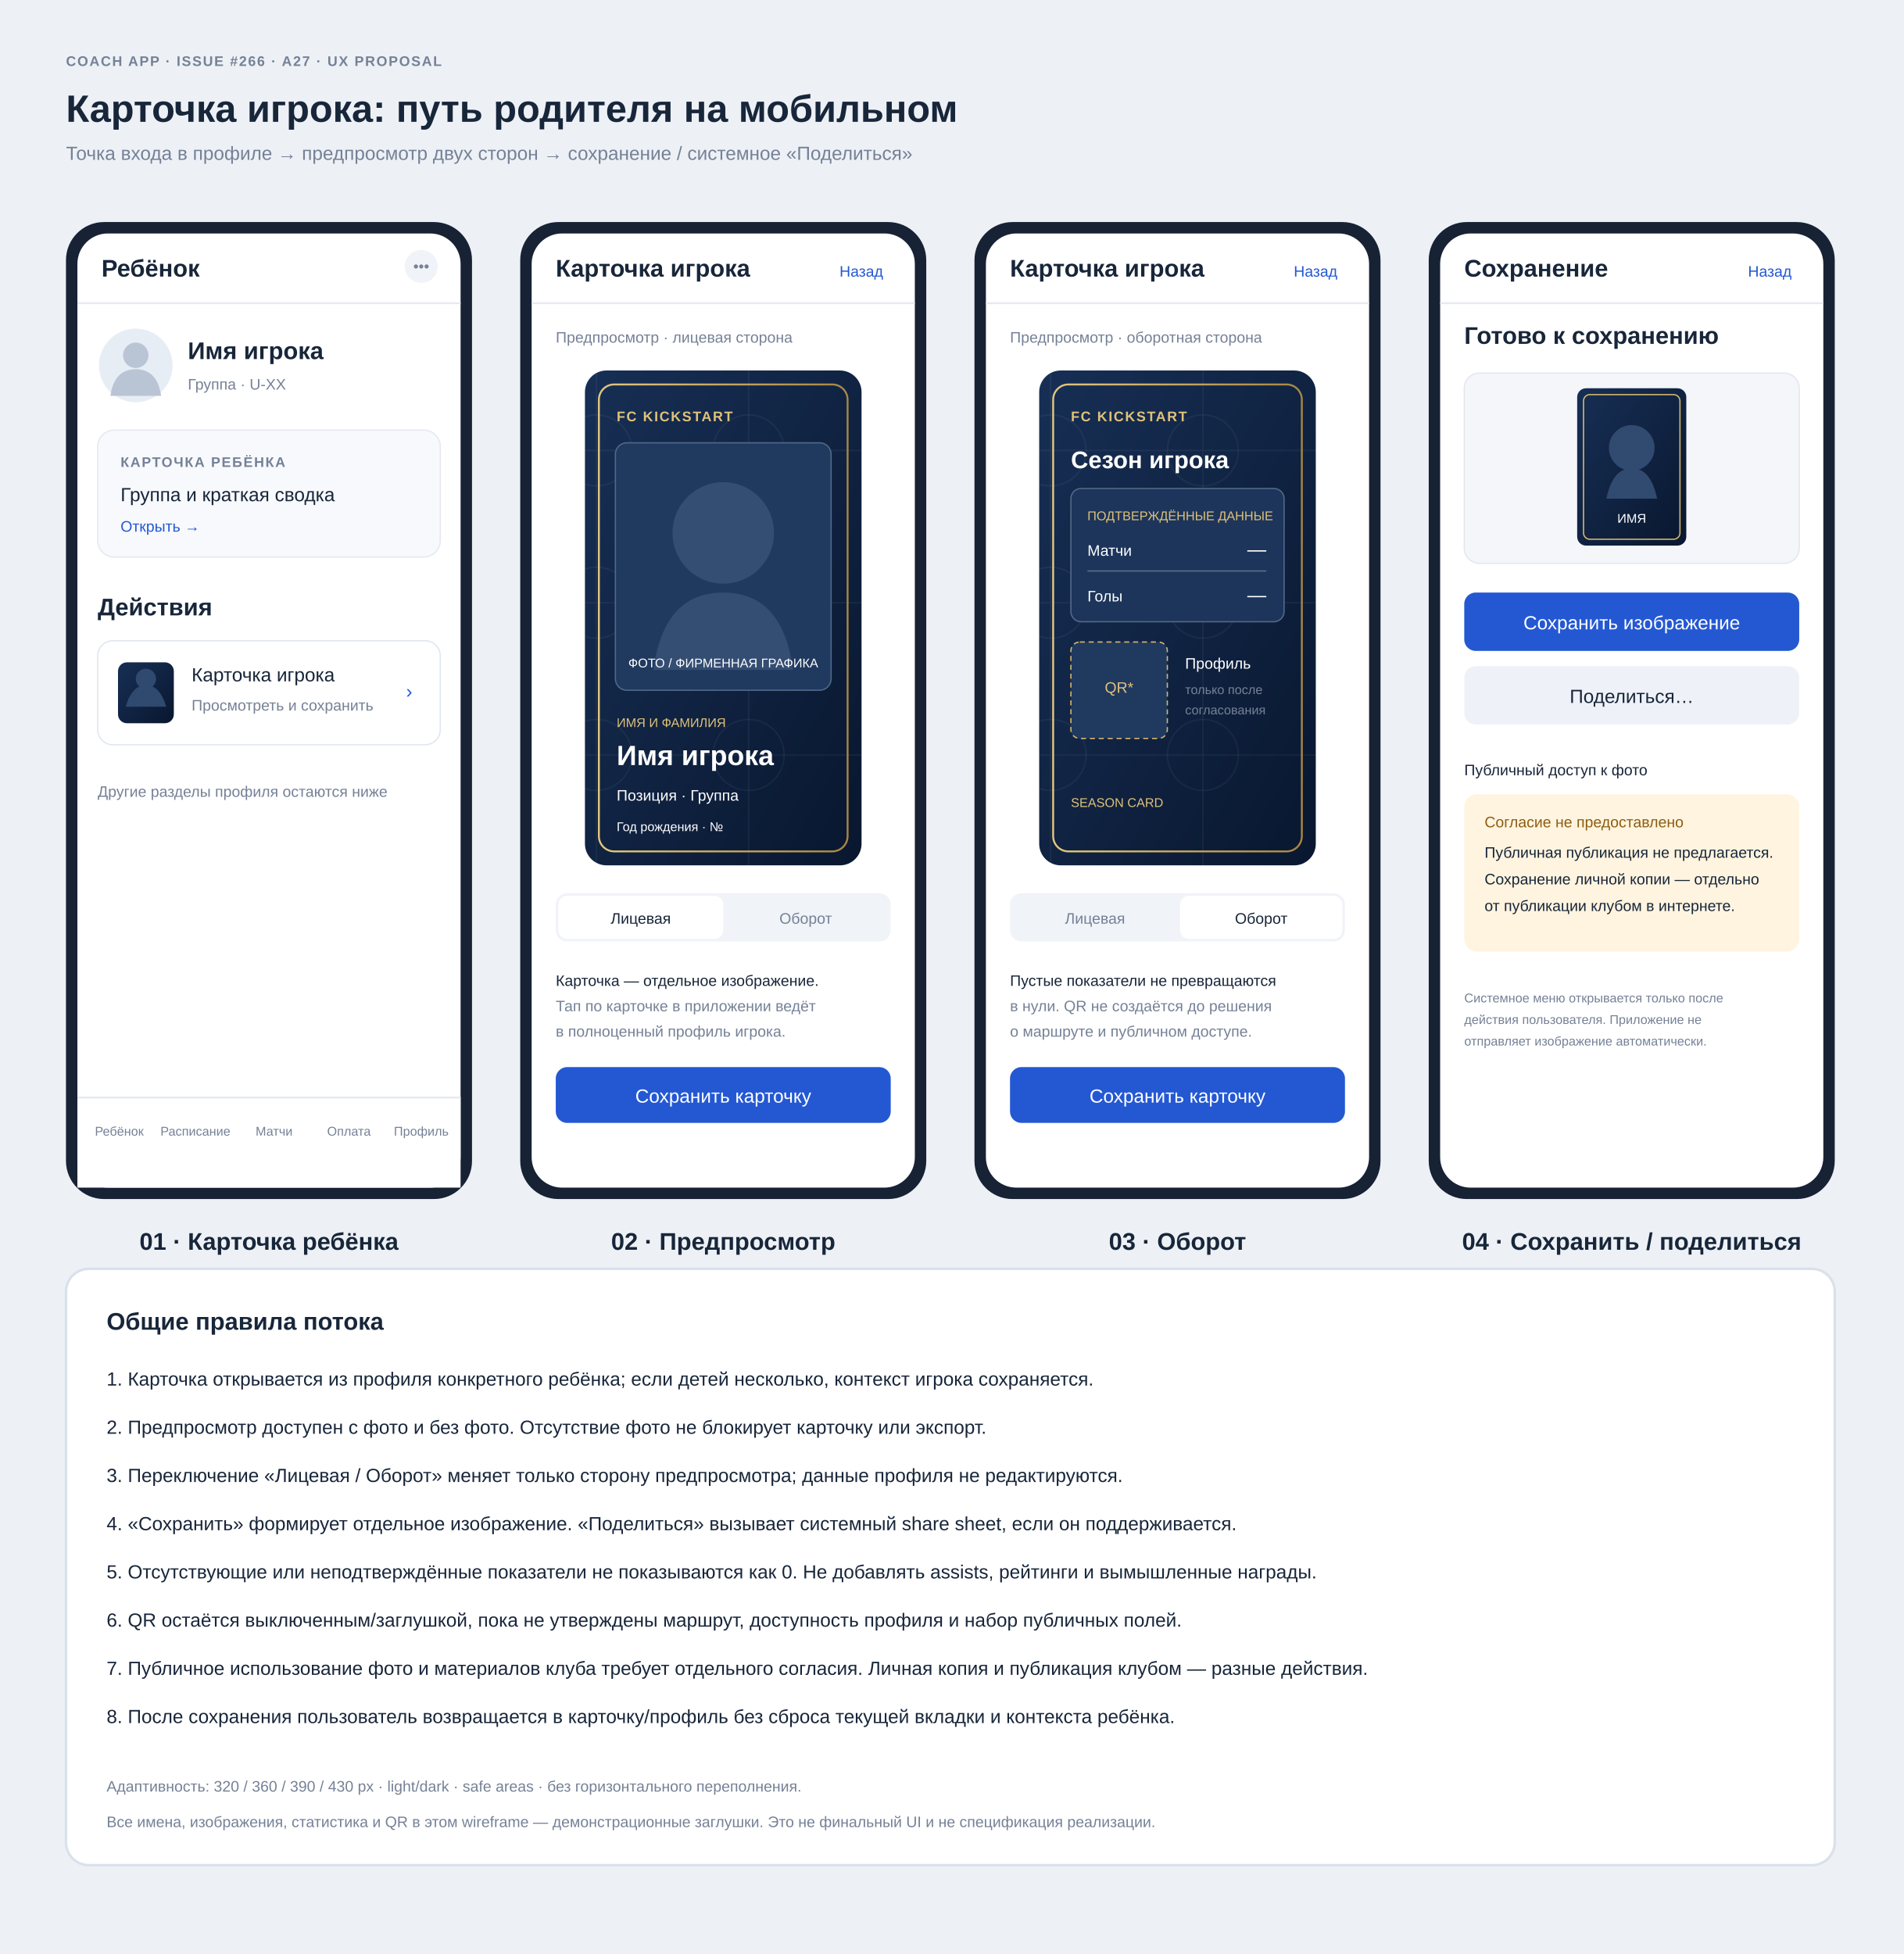
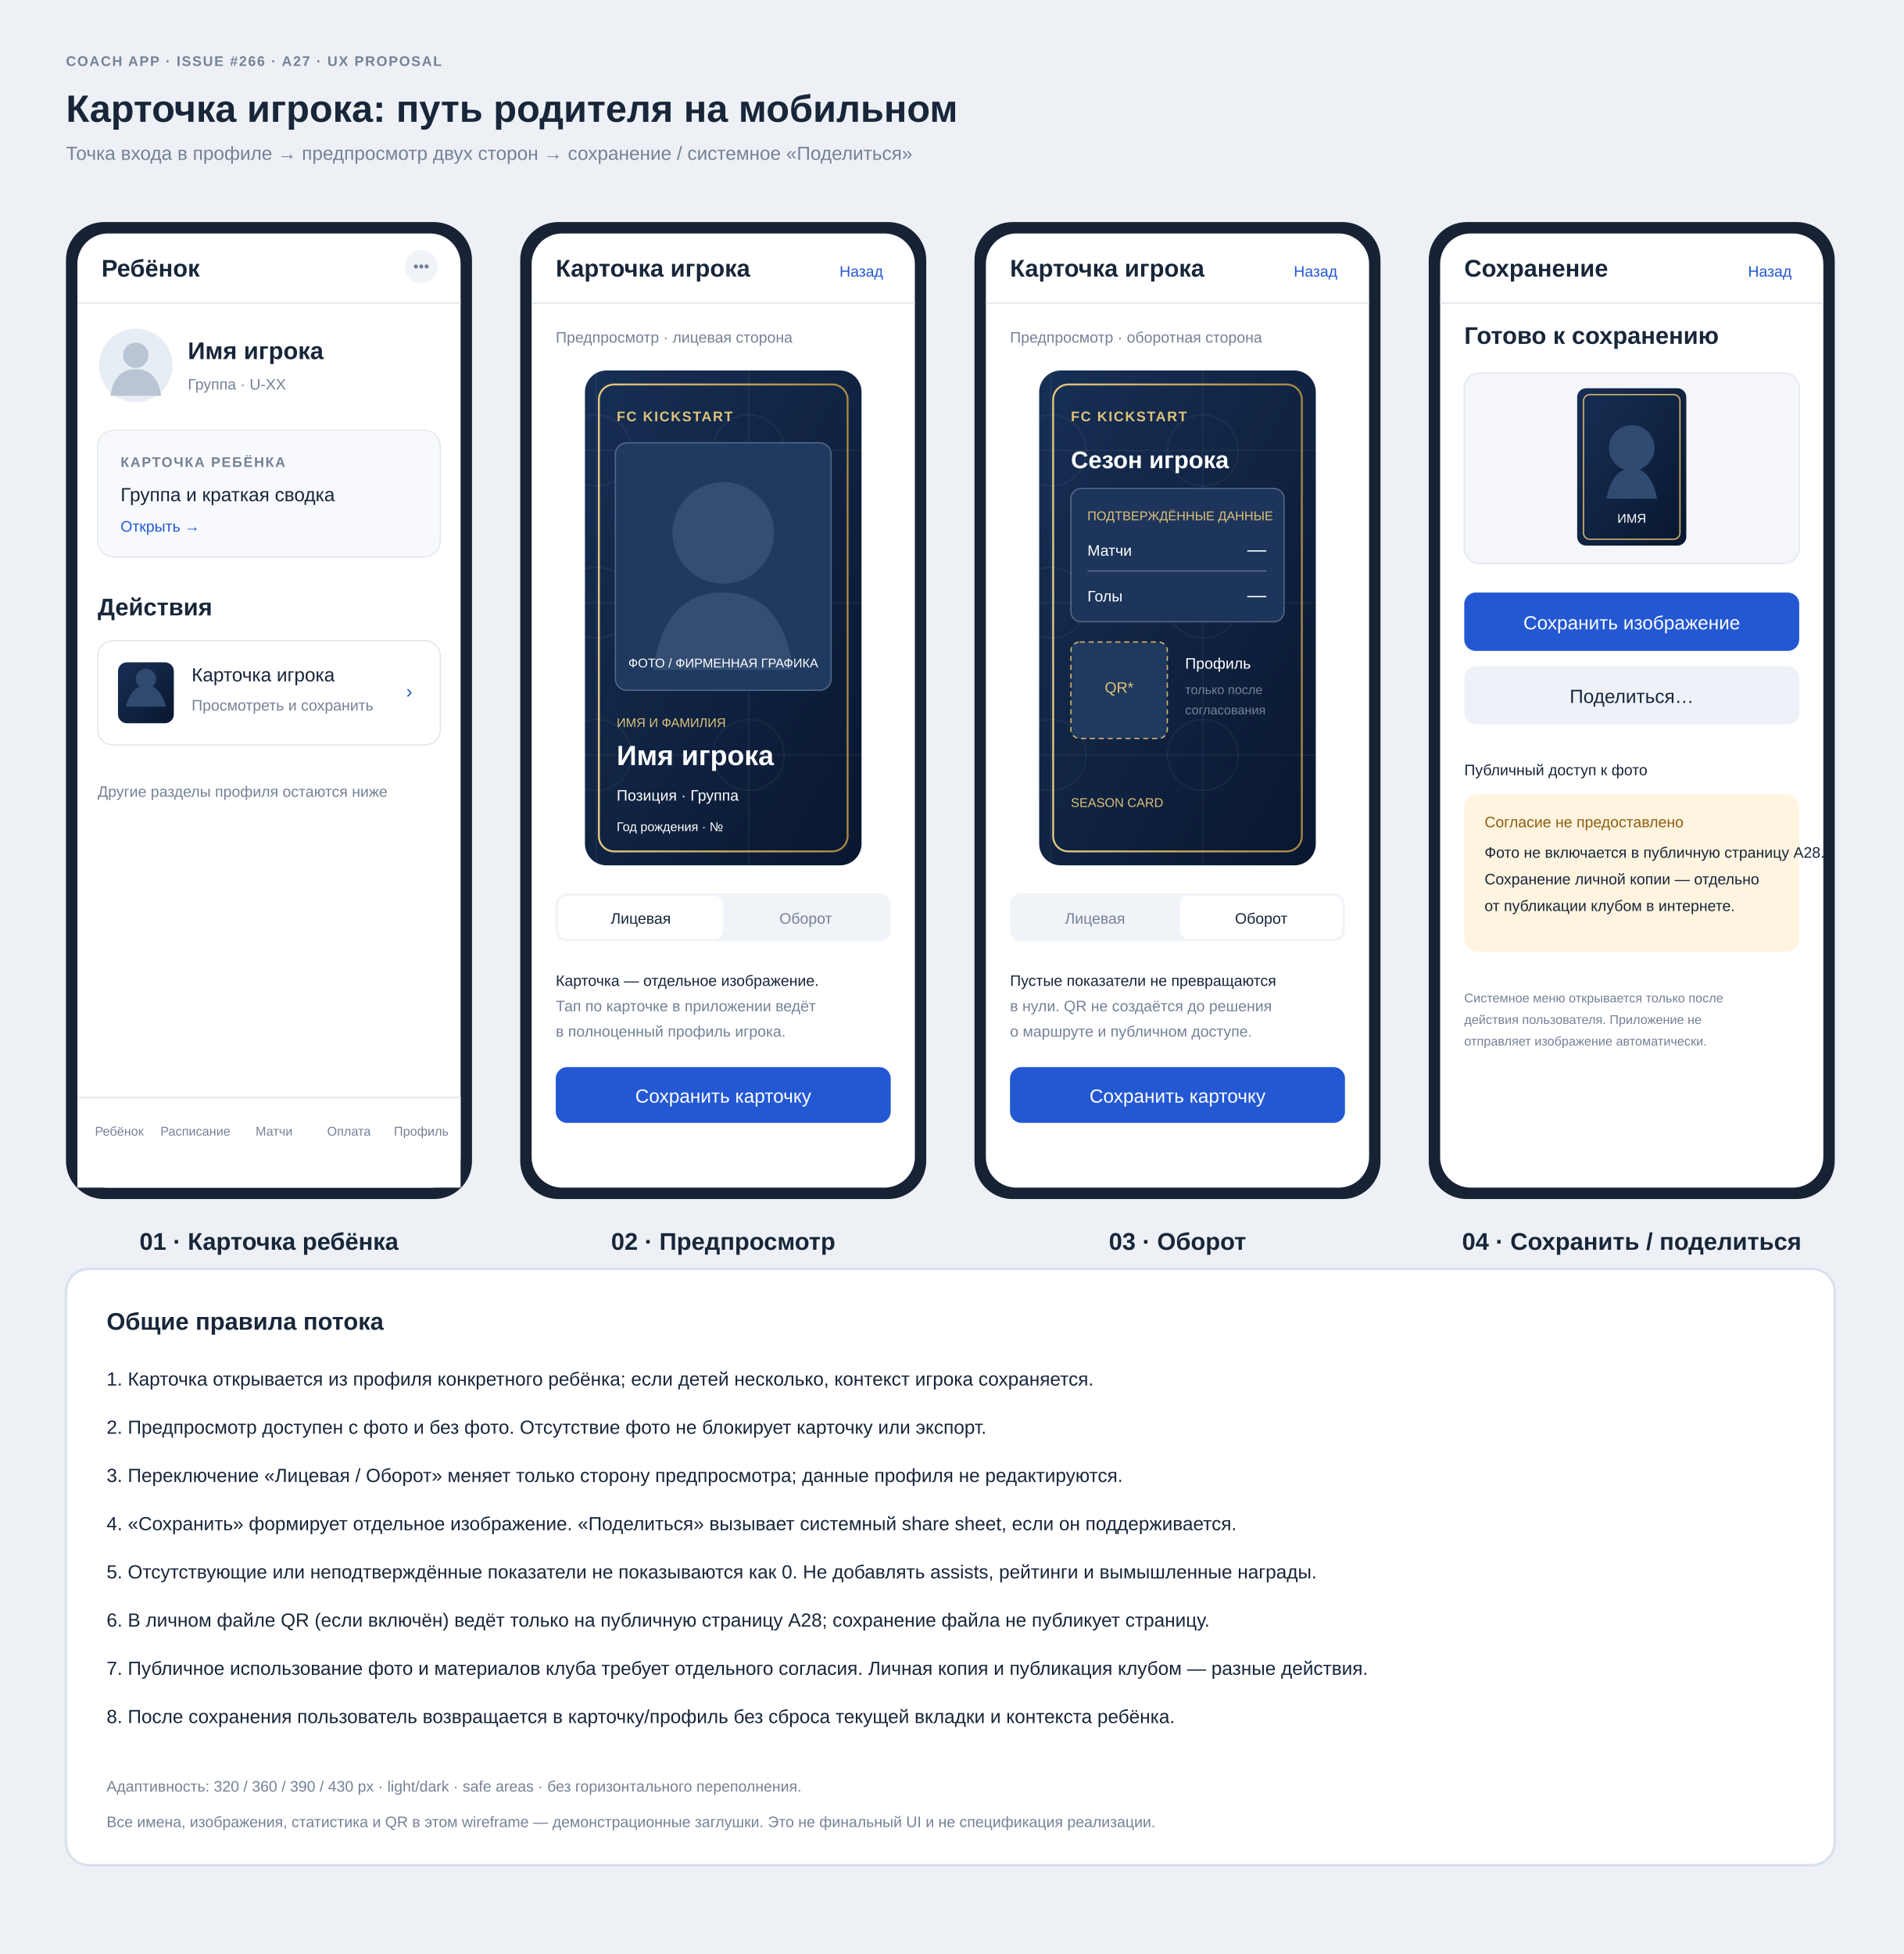
<svg xmlns="http://www.w3.org/2000/svg" width="1500" height="1540" viewBox="0 0 1500 1540">
  <defs>
    <linearGradient id="navy" x1="0" y1="0" x2="1" y2="1">
      <stop stop-color="#172f55" />
      <stop offset="1" stop-color="#09172f" />
    </linearGradient>
    <linearGradient id="gold">
      <stop stop-color="#e2c77f" />
      <stop offset="1" stop-color="#a78645" />
    </linearGradient>
    <pattern id="pitch" width="120" height="120" patternUnits="userSpaceOnUse">
      <path d="M0 60H120M60 0V120" stroke="#fff" stroke-opacity=".055" fill="none" />
      <circle cx="60" cy="60" r="28" stroke="#fff" stroke-opacity=".055" fill="none" />
    </pattern>
    <style>.bg{fill:#edf1f6}.panel{fill:#fff;stroke:#d9e1eb;stroke-width:2}.ink{fill:#18263a;font-family:Arial,sans-serif}.muted{fill:#758196;font-family:Arial,sans-serif}.white{fill:#fff;font-family:Arial,sans-serif}.goldtxt{fill:#dfc27a;font-family:Arial,sans-serif}.h1{font:700 30px Arial}.h2{font:700 19px Arial}.body{font:15px Arial}.small{font:12px Arial}.tiny{font:10px Arial}.label{font:700 11px Arial;letter-spacing:1px}.line{stroke:#e5eaf0;stroke-width:1.5}.blue{fill:#2458d3}.blueText{fill:#2458d3;font-family:Arial,sans-serif}.amber{fill:#fff4df}.amberText{fill:#8d5d12;font-family:Arial,sans-serif}</style>
  </defs>
  <rect width="1500" height="1540" class="bg" />
  <text x="52" y="52" class="muted label">COACH APP · ISSUE #266 · A27 · UX PROPOSAL</text>
  <text x="52" y="96" class="ink h1">Карточка игрока: путь родителя на мобильном</text>
  <text x="52" y="126" class="muted body">Точка входа в профиле → предпросмотр двух сторон → сохранение / системное «Поделиться»</text>
  <g transform="translate(52 175)">
    <rect width="320" height="770" rx="30" fill="#172235" />
    <rect x="9" y="9" width="302" height="752" rx="24" fill="#fff" />
    <text x="28" y="43" class="ink h2">Ребёнок</text>
    <circle cx="280" cy="35" r="13" fill="#f0f3f8" />
    <text x="280" y="39" text-anchor="middle" class="muted small">•••</text>
    <line x1="9" y1="64" x2="311" y2="64" class="line" />
    <circle cx="55" cy="113" r="29" fill="#e7edf5" />
    <circle cx="55" cy="105" r="10" fill="#b9c5d5" />
    <path d="M35 137Q38 116 55 116Q72 116 75 137" fill="#b9c5d5" />
    <text x="96" y="108" class="ink h2">Имя игрока</text>
    <text x="96" y="132" class="muted small">Группа · U-XX</text>
    <rect x="25" y="164" width="270" height="100" rx="13" fill="#f7f9fc" stroke="#e4e9f0" />
    <text x="43" y="193" class="muted label">КАРТОЧКА РЕБЁНКА</text>
    <text x="43" y="220" class="ink body">Группа и краткая сводка</text>
    <text x="43" y="244" class="blueText small">Открыть →</text>
    <text x="25" y="310" class="ink h2">Действия</text>
    <rect x="25" y="330" width="270" height="82" rx="12" fill="#fff" stroke="#e0e6ee" />
    <rect x="41" y="347" width="44" height="48" rx="7" fill="url(#navy)" />
    <path d="M47 382Q52 365 63 365Q74 365 79 382" fill="#30496e" />
    <circle cx="63" cy="360" r="8" fill="#30496e" />
    <text x="99" y="362" class="ink body" font-weight="700">Карточка игрока</text>
    <text x="99" y="385" class="muted small">Просмотреть и сохранить</text>
    <text x="273" y="375" text-anchor="end" class="blueText body">›</text>
    <text x="25" y="453" class="muted small">Другие разделы профиля остаются ниже</text>
    <rect x="9" y="690" width="302" height="71" fill="#fff" />
    <line x1="9" y1="690" x2="311" y2="690" class="line" />
    <g class="muted tiny" text-anchor="middle">
      <text x="42" y="720">Ребёнок</text>
      <text x="102" y="720">Расписание</text>
      <text x="164" y="720">Матчи</text>
      <text x="223" y="720">Оплата</text>
      <text x="280" y="720">Профиль</text>
    </g>
    <text x="160" y="810" text-anchor="middle" class="ink h2">01 · Карточка ребёнка</text>
    <text x="160" y="836" text-anchor="middle" class="muted small">Вход из существующей карточки ребёнка</text>
    <text x="160" y="855" text-anchor="middle" class="muted small">не меняет нижнюю навигацию</text>
  </g>
  <g transform="translate(410 175)">
    <rect width="320" height="770" rx="30" fill="#172235" />
    <rect x="9" y="9" width="302" height="752" rx="24" fill="#fff" />
    <text x="28" y="43" class="ink h2">Карточка игрока</text>
    <text x="286" y="43" text-anchor="end" class="blueText small">Назад</text>
    <line x1="9" y1="64" x2="311" y2="64" class="line" />
    <text x="28" y="95" class="muted small">Предпросмотр · лицевая сторона</text>
    <rect x="51" y="117" width="218" height="390" rx="17" fill="url(#navy)" />
    <rect x="51" y="117" width="218" height="390" rx="17" fill="url(#pitch)" />
    <rect x="62" y="128" width="196" height="368" rx="12" fill="none" stroke="url(#gold)" stroke-width="1.5" />
    <text x="76" y="157" class="goldtxt label">FC KICKSTART</text>
    <rect x="75" y="174" width="170" height="195" rx="9" fill="#20395f" stroke="#516987" />
    <circle cx="160" cy="245" r="40" fill="#344d72" />
    <path d="M105 353Q113 292 160 292Q207 292 215 353" fill="#344d72" />
    <text x="160" y="351" text-anchor="middle" class="white tiny">ФОТО / ФИРМЕННАЯ ГРАФИКА</text>
    <text x="76" y="398" class="goldtxt tiny">ИМЯ И ФАМИЛИЯ</text>
    <text x="76" y="428" class="white" font-size="22" font-weight="700">Имя игрока</text>
    <text x="76" y="456" class="white small">Позиция · Группа</text>
    <text x="76" y="480" class="white tiny">Год рождения · №</text>
    <rect x="28" y="529" width="264" height="38" rx="9" fill="#f0f3f8" />
    <rect x="30" y="531" width="130" height="34" rx="7" fill="#fff" />
    <text x="95" y="553" text-anchor="middle" class="ink small" font-weight="700">Лицевая</text>
    <text x="225" y="553" text-anchor="middle" class="muted small">Оборот</text>
    <text x="28" y="602" class="ink small">Карточка — отдельное изображение.</text>
    <text x="28" y="622" class="muted small">Тап по карточке в приложении ведёт</text>
    <text x="28" y="642" class="muted small">в полноценный профиль игрока.</text>
    <rect x="28" y="666" width="264" height="44" rx="9" fill="#2458d3" />
    <text x="160" y="694" text-anchor="middle" class="white body" font-weight="700">Сохранить карточку</text>
    <text x="160" y="810" text-anchor="middle" class="ink h2">02 · Предпросмотр</text>
    <text x="160" y="836" text-anchor="middle" class="muted small">Лицевая сторона, без изменения</text>
    <text x="160" y="855" text-anchor="middle" class="muted small">данных профиля</text>
  </g>
  <g transform="translate(768 175)">
    <rect width="320" height="770" rx="30" fill="#172235" />
    <rect x="9" y="9" width="302" height="752" rx="24" fill="#fff" />
    <text x="28" y="43" class="ink h2">Карточка игрока</text>
    <text x="286" y="43" text-anchor="end" class="blueText small">Назад</text>
    <line x1="9" y1="64" x2="311" y2="64" class="line" />
    <text x="28" y="95" class="muted small">Предпросмотр · оборотная сторона</text>
    <rect x="51" y="117" width="218" height="390" rx="17" fill="url(#navy)" />
    <rect x="51" y="117" width="218" height="390" rx="17" fill="url(#pitch)" />
    <rect x="62" y="128" width="196" height="368" rx="12" fill="none" stroke="url(#gold)" stroke-width="1.5" />
    <text x="76" y="157" class="goldtxt label">FC KICKSTART</text>
    <text x="76" y="194" class="white h2">Сезон игрока</text>
    <rect x="76" y="210" width="168" height="105" rx="8" fill="#1d355b" stroke="#536987" />
    <text x="89" y="235" class="goldtxt tiny">ПОДТВЕРЖДЁННЫЕ ДАННЫЕ</text>
    <text x="89" y="263" class="white small">Матчи</text>
    <text x="230" y="263" text-anchor="end" class="white body">—</text>
    <line x1="89" y1="275" x2="230" y2="275" stroke="#5c6e89" />
    <text x="89" y="299" class="white small">Голы</text>
    <text x="230" y="299" text-anchor="end" class="white body">—</text>
    <rect x="76" y="331" width="76" height="76" rx="7" fill="#20395f" stroke="#d5b66e" stroke-dasharray="4 3" />
    <text x="114" y="371" text-anchor="middle" class="goldtxt small">QR*</text>
    <text x="166" y="352" class="white small">Профиль</text>
    <text x="166" y="372" class="muted tiny">только после</text>
    <text x="166" y="388" class="muted tiny">согласования</text>
    <text x="76" y="461" class="goldtxt tiny">SEASON CARD</text>
    <rect x="28" y="529" width="264" height="38" rx="9" fill="#f0f3f8" />
    <text x="95" y="553" text-anchor="middle" class="muted small">Лицевая</text>
    <rect x="162" y="531" width="128" height="34" rx="7" fill="#fff" />
    <text x="226" y="553" text-anchor="middle" class="ink small" font-weight="700">Оборот</text>
    <text x="28" y="602" class="ink small">Пустые показатели не превращаются</text>
    <text x="28" y="622" class="muted small">в нули. QR не создаётся до решения</text>
    <text x="28" y="642" class="muted small">о маршруте и публичном доступе.</text>
    <rect x="28" y="666" width="264" height="44" rx="9" fill="#2458d3" />
    <text x="160" y="694" text-anchor="middle" class="white body" font-weight="700">Сохранить карточку</text>
    <text x="160" y="810" text-anchor="middle" class="ink h2">03 · Оборот</text>
    <text x="160" y="836" text-anchor="middle" class="muted small">Только существующие подтверждённые</text>
    <text x="160" y="855" text-anchor="middle" class="muted small">данные, без фиктивных значений</text>
  </g>
  <g transform="translate(1126 175)">
    <rect width="320" height="770" rx="30" fill="#172235" />
    <rect x="9" y="9" width="302" height="752" rx="24" fill="#fff" />
    <text x="28" y="43" class="ink h2">Сохранение</text>
    <text x="286" y="43" text-anchor="end" class="blueText small">Назад</text>
    <line x1="9" y1="64" x2="311" y2="64" class="line" />
    <text x="28" y="96" class="ink h2">Готово к сохранению</text>
    <rect x="28" y="119" width="264" height="150" rx="12" fill="#f4f6fa" stroke="#e2e7ef" />
    <rect x="117" y="131" width="86" height="124" rx="7" fill="url(#navy)" />
    <rect x="122" y="136" width="76" height="114" rx="5" fill="none" stroke="#d5b66e" />
    <circle cx="160" cy="178" r="18" fill="#314a70" />
    <path d="M140 218Q145 194 160 194Q175 194 180 218" fill="#314a70" />
    <text x="160" y="237" text-anchor="middle" class="white tiny">ИМЯ</text>
    <rect x="28" y="292" width="264" height="46" rx="9" fill="#2458d3" />
    <text x="160" y="321" text-anchor="middle" class="white body" font-weight="700">Сохранить изображение</text>
    <rect x="28" y="350" width="264" height="46" rx="9" fill="#eef2f8" />
    <text x="160" y="379" text-anchor="middle" class="ink body" font-weight="700">Поделиться…</text>
    <text x="28" y="436" class="ink small" font-weight="700">Публичный доступ к фото</text>
    <rect x="28" y="451" width="264" height="124" rx="10" class="amber" />
    <text x="44" y="477" class="amberText small" font-weight="700">Согласие не предоставлено</text>
-     <text x="44" y="501" class="ink small">Публичная публикация не предлагается.</text>
+     <text x="44" y="501" class="ink small">Фото не включается в публичную страницу A28.</text>
    <text x="44" y="522" class="ink small">Сохранение личной копии — отдельно</text>
    <text x="44" y="543" class="ink small">от публикации клубом в интернете.</text>
    <text x="28" y="615" class="muted tiny">Системное меню открывается только после</text>
    <text x="28" y="632" class="muted tiny">действия пользователя. Приложение не</text>
    <text x="28" y="649" class="muted tiny">отправляет изображение автоматически.</text>
    <text x="160" y="810" text-anchor="middle" class="ink h2">04 · Сохранить / поделиться</text>
    <text x="160" y="836" text-anchor="middle" class="muted small">Без скрытой публикации и отправки</text>
    <text x="160" y="855" text-anchor="middle" class="muted small">от имени клуба</text>
  </g>
  <rect x="52" y="1000" width="1394" height="470" rx="18" class="panel" />
  <text x="84" y="1048" class="ink h2">Общие правила потока</text>
  <g class="ink body">
    <text x="84" y="1092">1. Карточка открывается из профиля конкретного ребёнка; если детей несколько, контекст игрока сохраняется.</text>
    <text x="84" y="1130">2. Предпросмотр доступен с фото и без фото. Отсутствие фото не блокирует карточку или экспорт.</text>
    <text x="84" y="1168">3. Переключение «Лицевая / Оборот» меняет только сторону предпросмотра; данные профиля не редактируются.</text>
    <text x="84" y="1206">4. «Сохранить» формирует отдельное изображение. «Поделиться» вызывает системный share sheet, если он поддерживается.</text>
    <text x="84" y="1244">5. Отсутствующие или неподтверждённые показатели не показываются как 0. Не добавлять assists, рейтинги и вымышленные награды.</text>
-     <text x="84" y="1282">6. QR остаётся выключенным/заглушкой, пока не утверждены маршрут, доступность профиля и набор публичных полей.</text>
+     <text x="84" y="1282">6. В личном файле QR (если включён) ведёт только на публичную страницу A28; сохранение файла не публикует страницу.</text>
    <text x="84" y="1320">7. Публичное использование фото и материалов клуба требует отдельного согласия. Личная копия и публикация клубом — разные действия.</text>
    <text x="84" y="1358">8. После сохранения пользователь возвращается в карточку/профиль без сброса текущей вкладки и контекста ребёнка.</text>
  </g>
  <text x="84" y="1412" class="muted small">Адаптивность: 320 / 360 / 390 / 430 px · light/dark · safe areas · без горизонтального переполнения.</text>
  <text x="84" y="1440" class="muted small">Все имена, изображения, статистика и QR в этом wireframe — демонстрационные заглушки. Это не финальный UI и не спецификация реализации.</text>
</svg>
